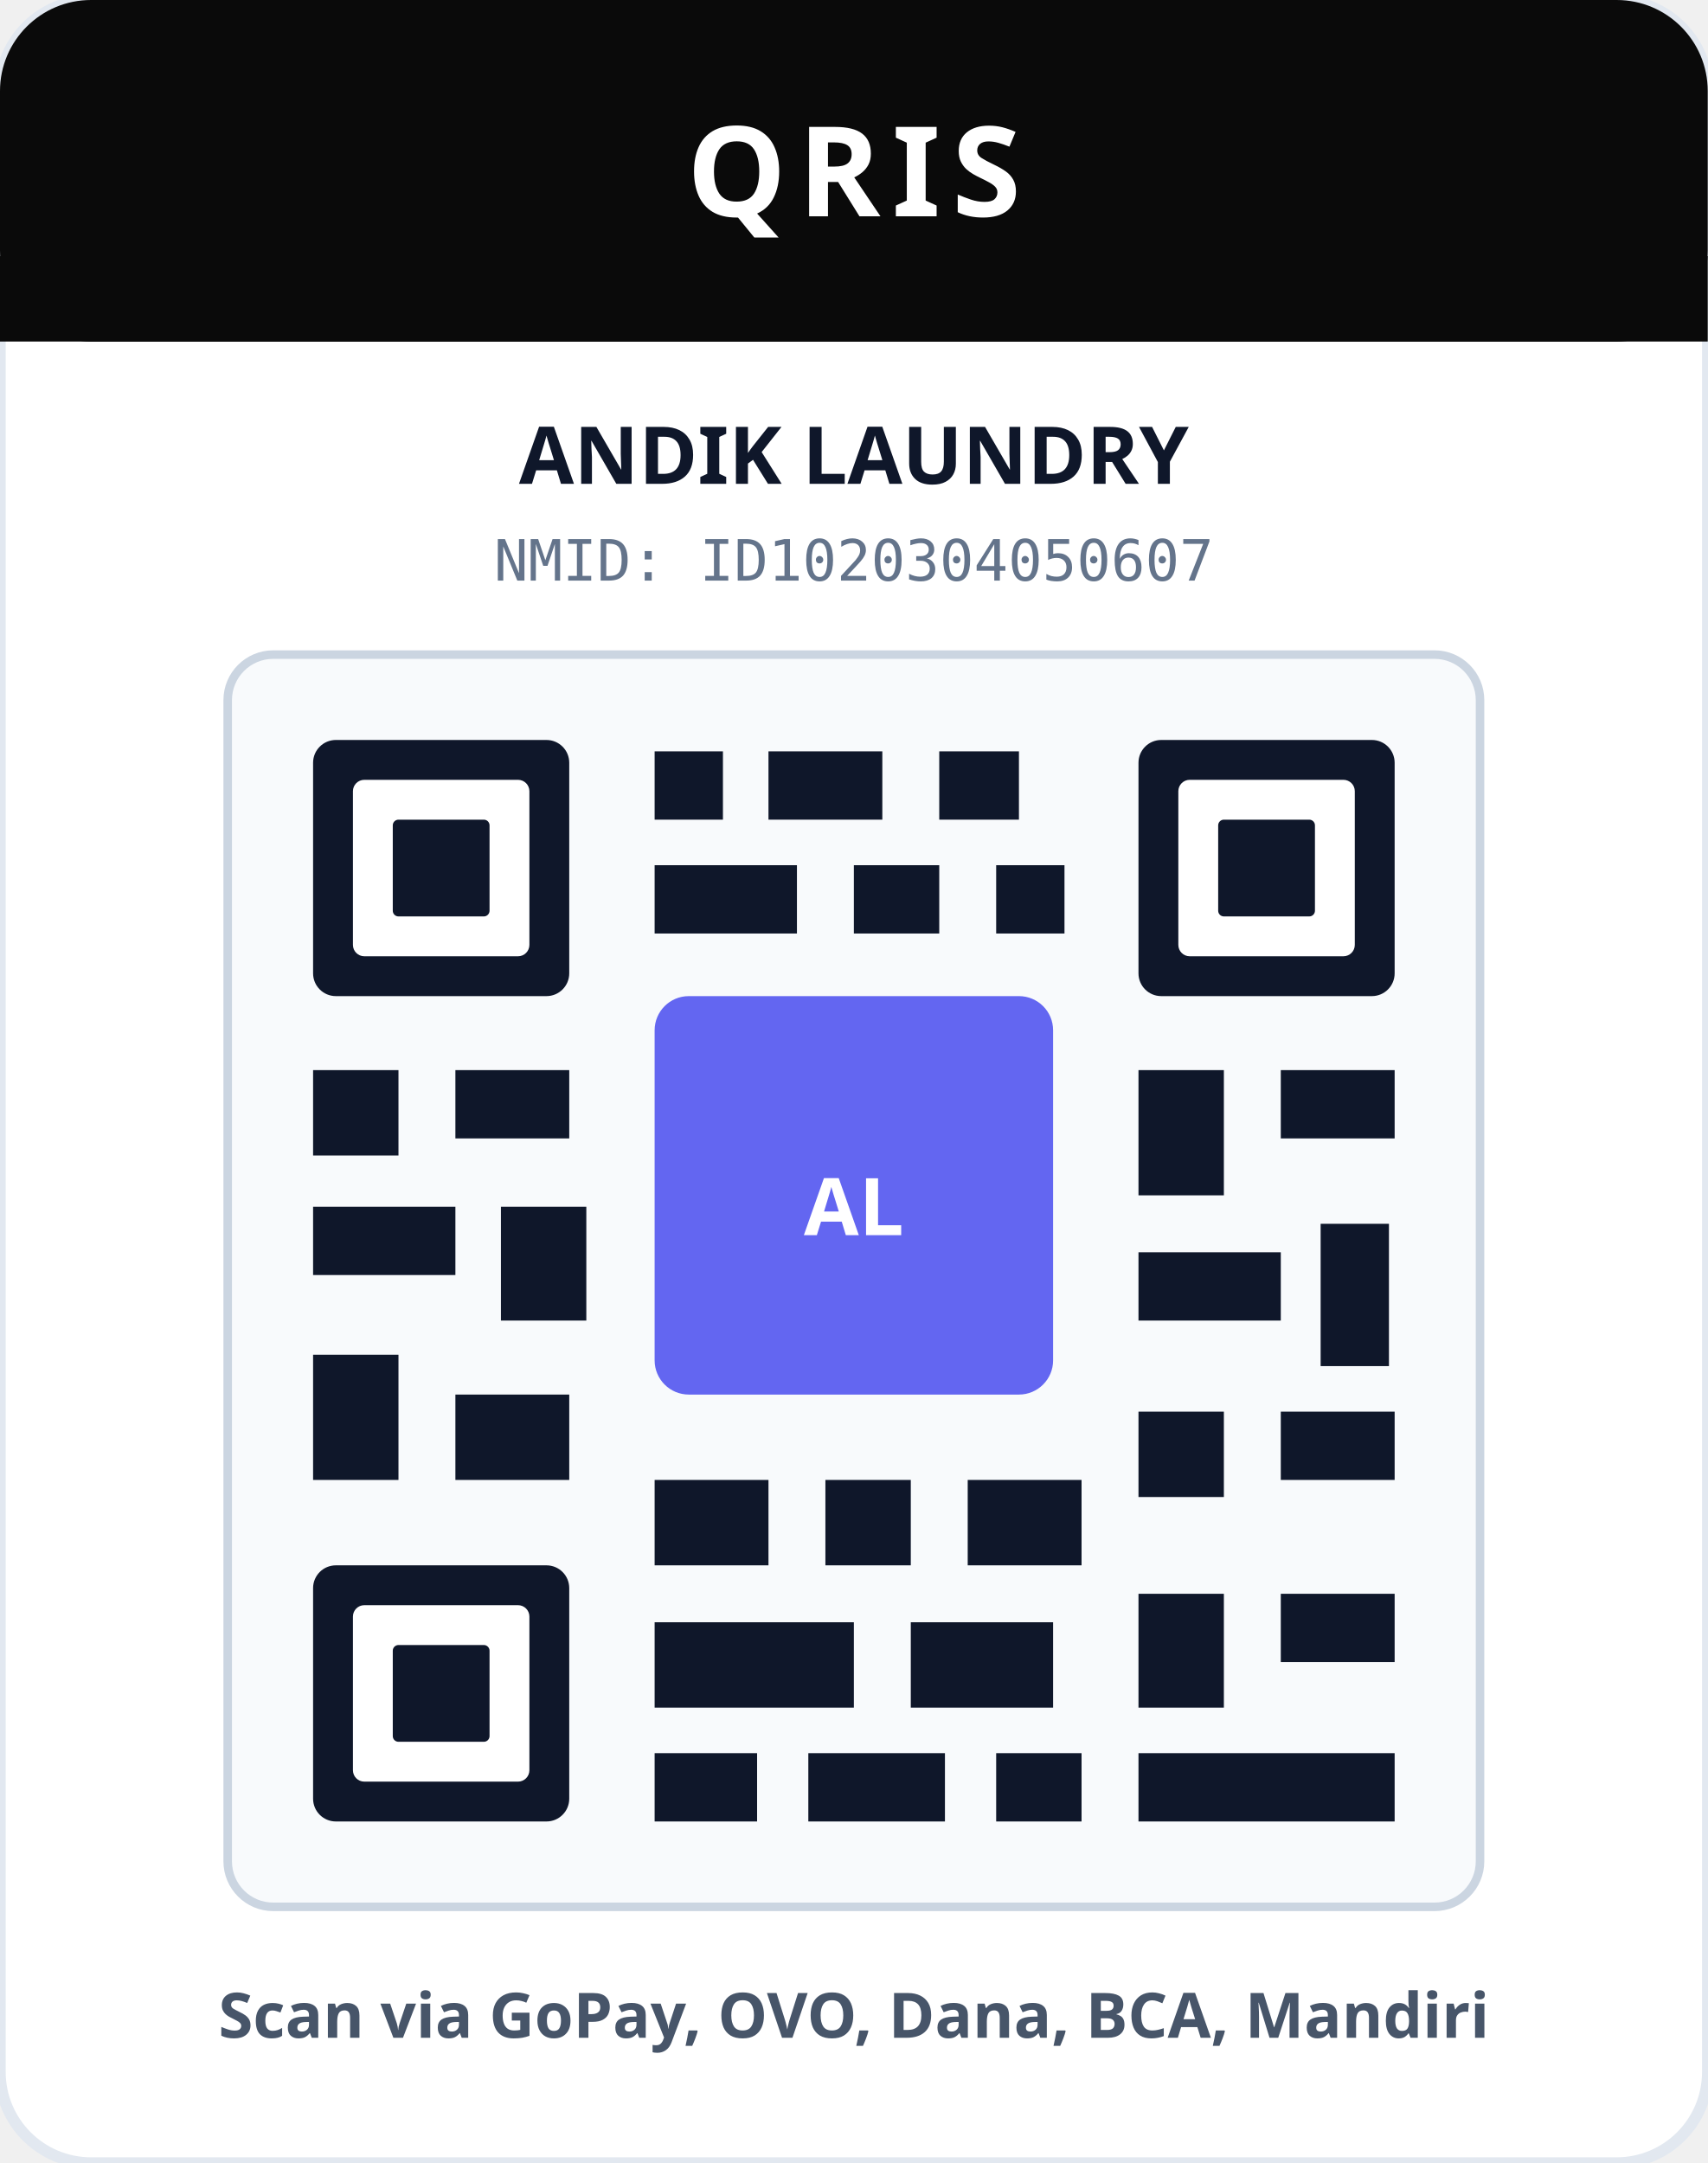
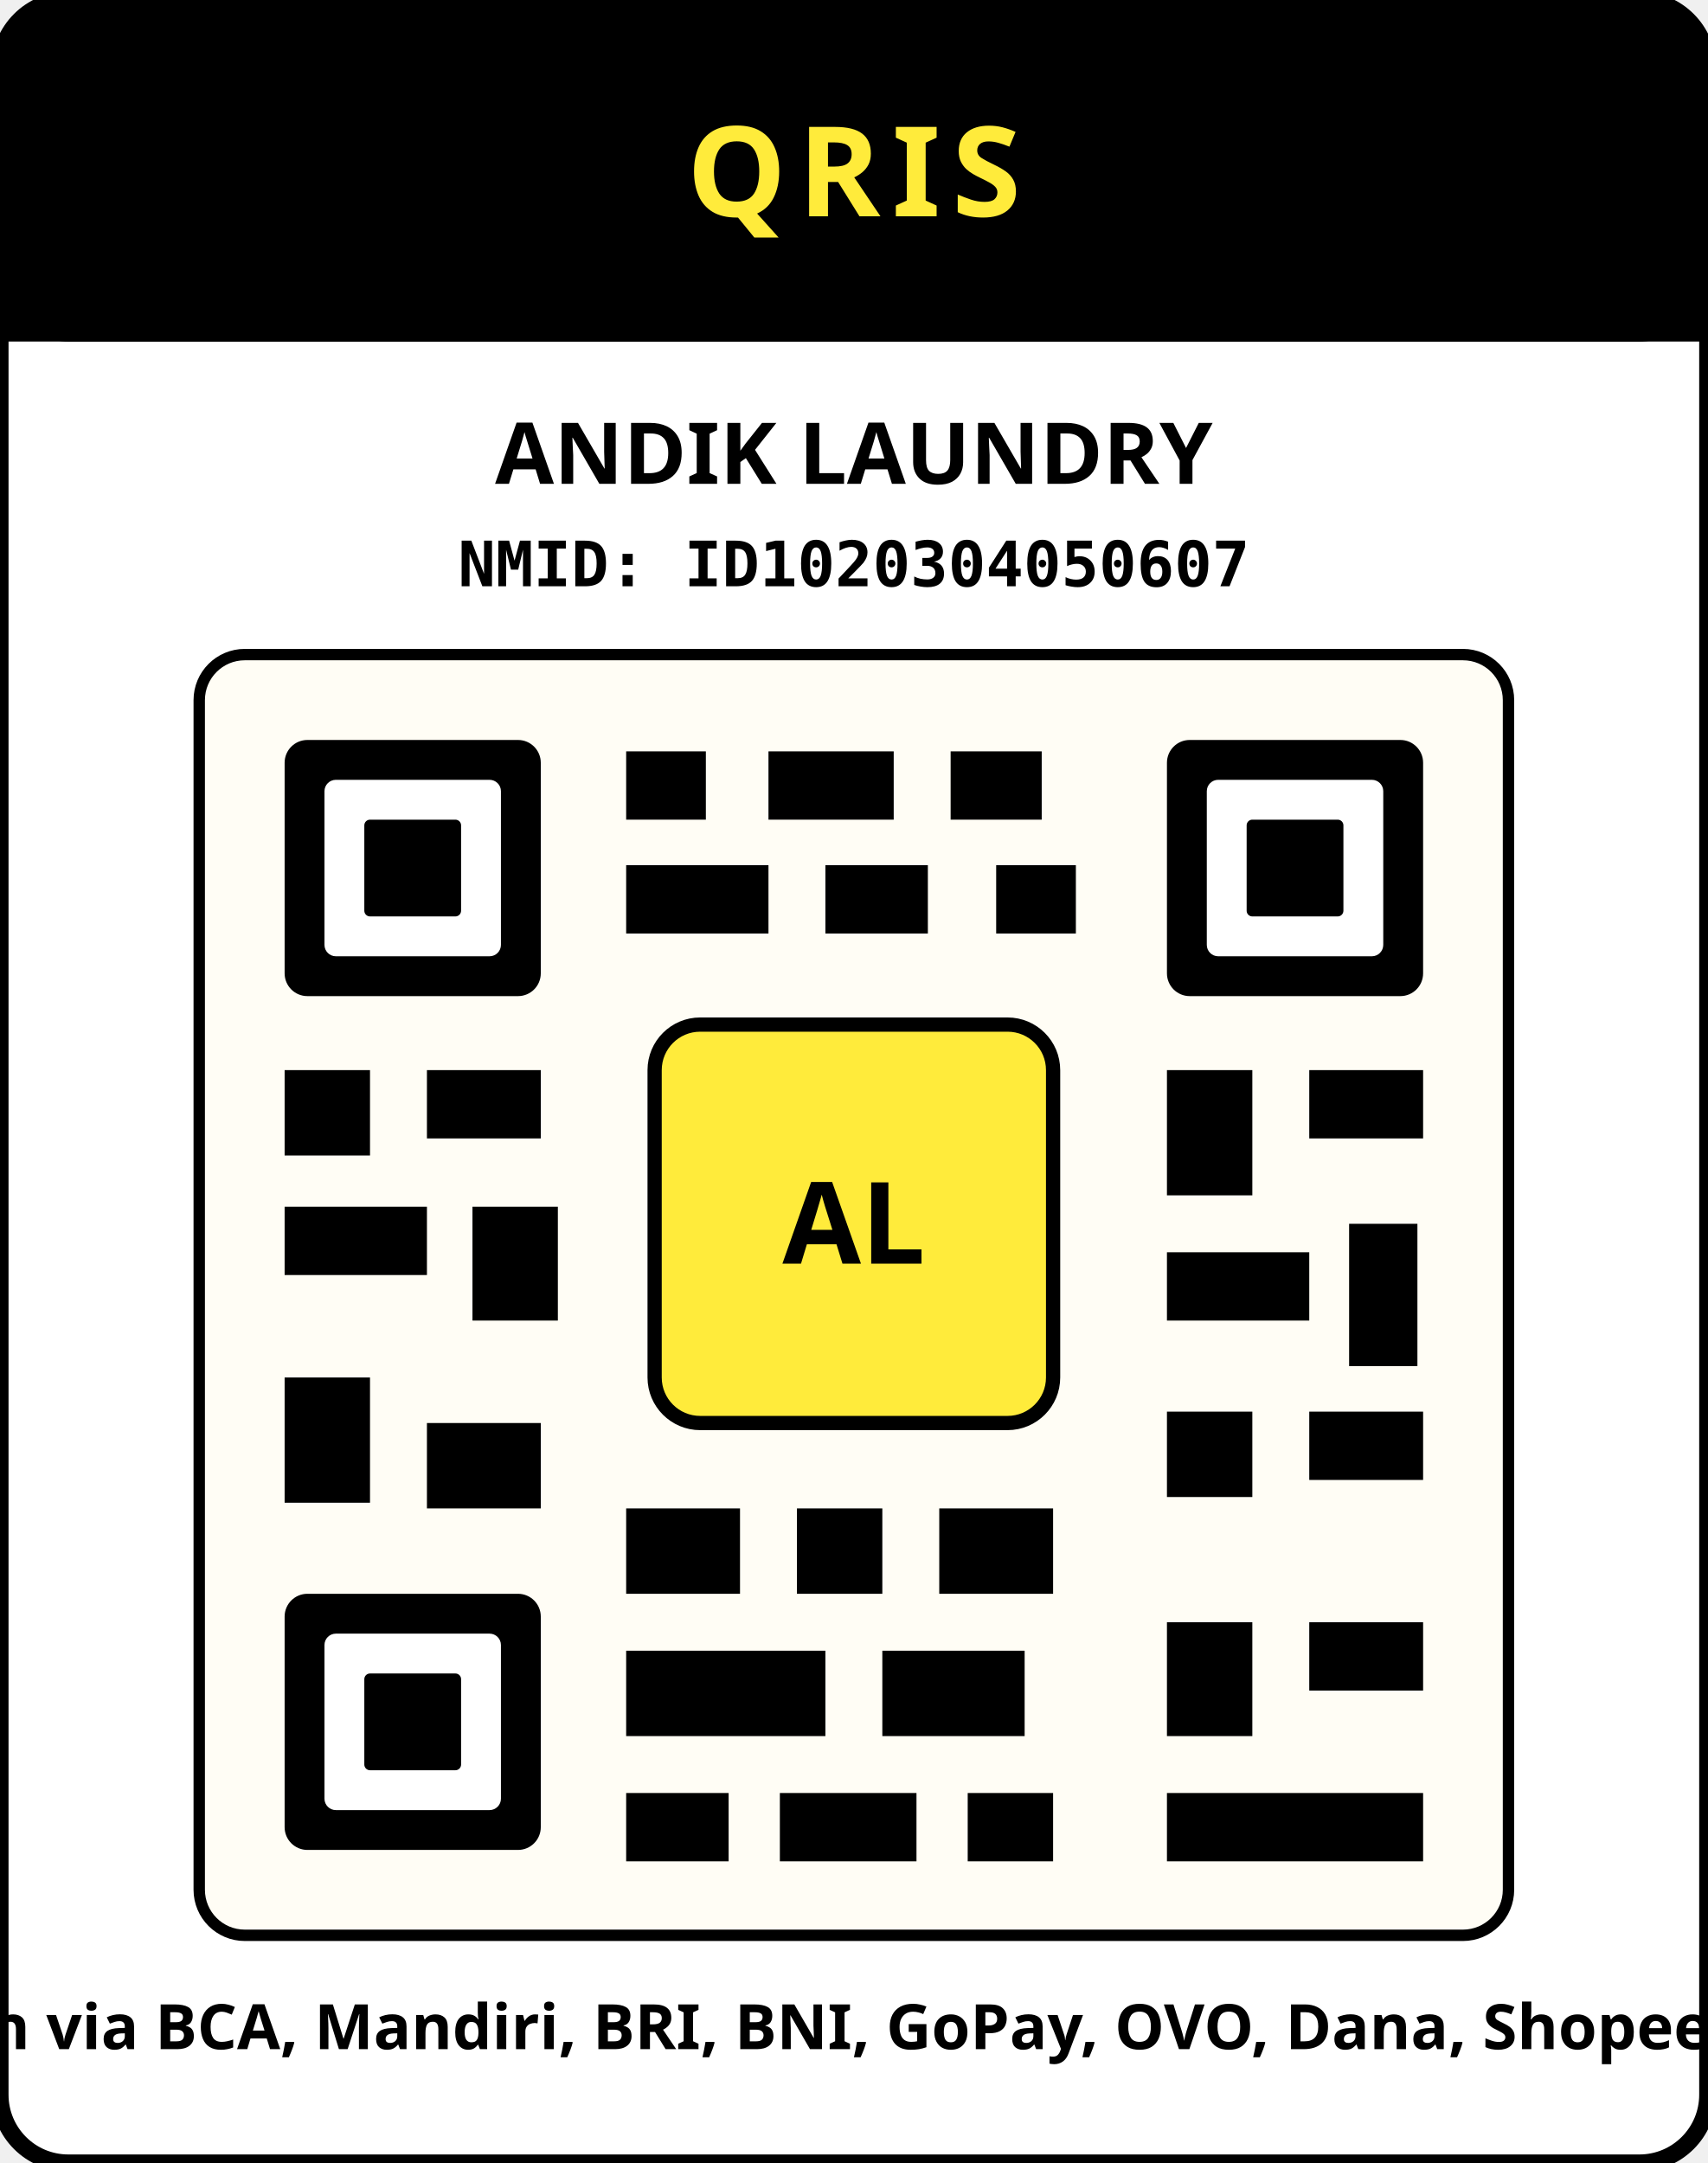
<svg xmlns="http://www.w3.org/2000/svg" viewBox="0 0 300 380" width="100%" height="100%">
-   <rect width="300" height="380" rx="16" fill="#FFFFFF" stroke="#E2E8F0" stroke-width="2" />
-   <rect x="0" y="0" width="300" height="60" rx="16" fill="#0A0A0A" />
-   <rect x="0" y="45" width="300" height="15" fill="#0A0A0A" />
-   <text x="150" y="38" font-family="sans-serif" font-size="22" font-weight="900" fill="#FFFFFF" text-anchor="middle" letter-spacing="2">QRIS</text>
-   <text x="150" y="85" font-family="sans-serif" font-size="14" font-weight="bold" fill="#0F172A" text-anchor="middle">ANDIK LAUNDRY</text>
-   <text x="150" y="102" font-family="monospace" font-size="10" fill="#64748B" text-anchor="middle">NMID: ID1020304050607</text>
-   <rect x="40" y="115" width="220" height="220" rx="8" fill="#F8FAFC" stroke="#CBD5E1" stroke-width="1.5" />
-   <rect x="55" y="130" width="45" height="45" rx="4" fill="#0F172A" />
-   <rect x="62" y="137" width="31" height="31" rx="2" fill="#FFFFFF" />
-   <rect x="69" y="144" width="17" height="17" rx="1" fill="#0F172A" />
-   <rect x="200" y="130" width="45" height="45" rx="4" fill="#0F172A" />
-   <rect x="207" y="137" width="31" height="31" rx="2" fill="#FFFFFF" />
-   <rect x="214" y="144" width="17" height="17" rx="1" fill="#0F172A" />
-   <rect x="55" y="275" width="45" height="45" rx="4" fill="#0F172A" />
-   <rect x="62" y="282" width="31" height="31" rx="2" fill="#FFFFFF" />
-   <rect x="69" y="289" width="17" height="17" rx="1" fill="#0F172A" />
-   <rect x="115" y="132" width="12" height="12" fill="#0F172A" />
-   <rect x="135" y="132" width="20" height="12" fill="#0F172A" />
-   <rect x="165" y="132" width="14" height="12" fill="#0F172A" />
-   <rect x="115" y="152" width="25" height="12" fill="#0F172A" />
-   <rect x="150" y="152" width="15" height="12" fill="#0F172A" />
-   <rect x="175" y="152" width="12" height="12" fill="#0F172A" />
-   <rect x="115" y="175" width="70" height="70" rx="6" fill="#6366F1" />
-   <text x="150" y="217" font-family="sans-serif" font-size="14" font-weight="900" fill="#FFFFFF" text-anchor="middle">AL</text>
-   <rect x="55" y="188" width="15" height="15" fill="#0F172A" />
-   <rect x="80" y="188" width="20" height="12" fill="#0F172A" />
-   <rect x="55" y="212" width="25" height="12" fill="#0F172A" />
-   <rect x="88" y="212" width="15" height="20" fill="#0F172A" />
-   <rect x="55" y="238" width="15" height="22" fill="#0F172A" />
-   <rect x="80" y="245" width="20" height="15" fill="#0F172A" />
-   <rect x="200" y="188" width="15" height="22" fill="#0F172A" />
-   <rect x="225" y="188" width="20" height="12" fill="#0F172A" />
-   <rect x="200" y="220" width="25" height="12" fill="#0F172A" />
-   <rect x="232" y="215" width="12" height="25" fill="#0F172A" />
-   <rect x="200" y="248" width="15" height="15" fill="#0F172A" />
-   <rect x="225" y="248" width="20" height="12" fill="#0F172A" />
-   <rect x="115" y="260" width="20" height="15" fill="#0F172A" />
-   <rect x="145" y="260" width="15" height="15" fill="#0F172A" />
-   <rect x="170" y="260" width="20" height="15" fill="#0F172A" />
-   <rect x="115" y="285" width="35" height="15" fill="#0F172A" />
-   <rect x="160" y="285" width="25" height="15" fill="#0F172A" />
-   <rect x="115" y="308" width="18" height="12" fill="#0F172A" />
-   <rect x="142" y="308" width="24" height="12" fill="#0F172A" />
-   <rect x="175" y="308" width="15" height="12" fill="#0F172A" />
-   <rect x="200" y="280" width="15" height="20" fill="#0F172A" />
-   <rect x="225" y="280" width="20" height="12" fill="#0F172A" />
-   <rect x="200" y="308" width="45" height="12" fill="#0F172A" />
-   <text x="150" y="358" font-family="sans-serif" font-size="11" font-weight="600" fill="#475569" text-anchor="middle">Scan via GoPay, OVO, Dana, BCA, Mandiri</text>
+   <rect width="300" height="380" rx="12" fill="#FFFFFF" stroke="#000000" stroke-width="3" />
+   <rect x="0" y="0" width="300" height="60" rx="12" fill="#000000" />
+   <rect x="0" y="45" width="300" height="15" fill="#000000" />
+   <text x="150" y="38" font-family="'General Sans', sans-serif" font-size="22" font-weight="900" fill="#FFEB3B" text-anchor="middle" letter-spacing="2">QRIS</text>
+   <text x="150" y="85" font-family="'General Sans', sans-serif" font-size="15" font-weight="900" fill="#000000" text-anchor="middle">ANDIK LAUNDRY</text>
+   <text x="150" y="103" font-family="'JetBrains Mono', monospace" font-size="11" font-weight="700" fill="#000000" text-anchor="middle">NMID: ID1020304050607</text>
+   <rect x="35" y="115" width="230" height="225" rx="8" fill="#FFFDF5" stroke="#000000" stroke-width="2" />
+   <rect x="50" y="130" width="45" height="45" rx="4" fill="#000000" />
+   <rect x="57" y="137" width="31" height="31" rx="2" fill="#FFFFFF" />
+   <rect x="64" y="144" width="17" height="17" rx="1" fill="#000000" />
+   <rect x="205" y="130" width="45" height="45" rx="4" fill="#000000" />
+   <rect x="212" y="137" width="31" height="31" rx="2" fill="#FFFFFF" />
+   <rect x="219" y="144" width="17" height="17" rx="1" fill="#000000" />
+   <rect x="50" y="280" width="45" height="45" rx="4" fill="#000000" />
+   <rect x="57" y="287" width="31" height="31" rx="2" fill="#FFFFFF" />
+   <rect x="64" y="294" width="17" height="17" rx="1" fill="#000000" />
+   <rect x="110" y="132" width="14" height="12" fill="#000000" />
+   <rect x="135" y="132" width="22" height="12" fill="#000000" />
+   <rect x="167" y="132" width="16" height="12" fill="#000000" />
+   <rect x="110" y="152" width="25" height="12" fill="#000000" />
+   <rect x="145" y="152" width="18" height="12" fill="#000000" />
+   <rect x="175" y="152" width="14" height="12" fill="#000000" />
+   <rect x="115" y="180" width="70" height="70" rx="8" fill="#FFEB3B" stroke="#000000" stroke-width="2.5" />
+   <text x="150" y="222" font-family="'General Sans', sans-serif" font-size="20" font-weight="900" fill="#000000" text-anchor="middle">AL</text>
+   <rect x="50" y="188" width="15" height="15" fill="#000000" />
+   <rect x="75" y="188" width="20" height="12" fill="#000000" />
+   <rect x="50" y="212" width="25" height="12" fill="#000000" />
+   <rect x="83" y="212" width="15" height="20" fill="#000000" />
+   <rect x="50" y="242" width="15" height="22" fill="#000000" />
+   <rect x="75" y="250" width="20" height="15" fill="#000000" />
+   <rect x="205" y="188" width="15" height="22" fill="#000000" />
+   <rect x="230" y="188" width="20" height="12" fill="#000000" />
+   <rect x="205" y="220" width="25" height="12" fill="#000000" />
+   <rect x="237" y="215" width="12" height="25" fill="#000000" />
+   <rect x="205" y="248" width="15" height="15" fill="#000000" />
+   <rect x="230" y="248" width="20" height="12" fill="#000000" />
+   <rect x="110" y="265" width="20" height="15" fill="#000000" />
+   <rect x="140" y="265" width="15" height="15" fill="#000000" />
+   <rect x="165" y="265" width="20" height="15" fill="#000000" />
+   <rect x="110" y="290" width="35" height="15" fill="#000000" />
+   <rect x="155" y="290" width="25" height="15" fill="#000000" />
+   <rect x="110" y="315" width="18" height="12" fill="#000000" />
+   <rect x="137" y="315" width="24" height="12" fill="#000000" />
+   <rect x="170" y="315" width="15" height="12" fill="#000000" />
+   <rect x="205" y="285" width="15" height="20" fill="#000000" />
+   <rect x="230" y="285" width="20" height="12" fill="#000000" />
+   <rect x="205" y="315" width="45" height="12" fill="#000000" />
+   <text x="150" y="360" font-family="'DM Sans', sans-serif" font-size="11" font-weight="700" fill="#000000" text-anchor="middle">Scan via BCA, Mandiri, BRI, BNI, GoPay, OVO, Dana, ShopeePay</text>
</svg>
